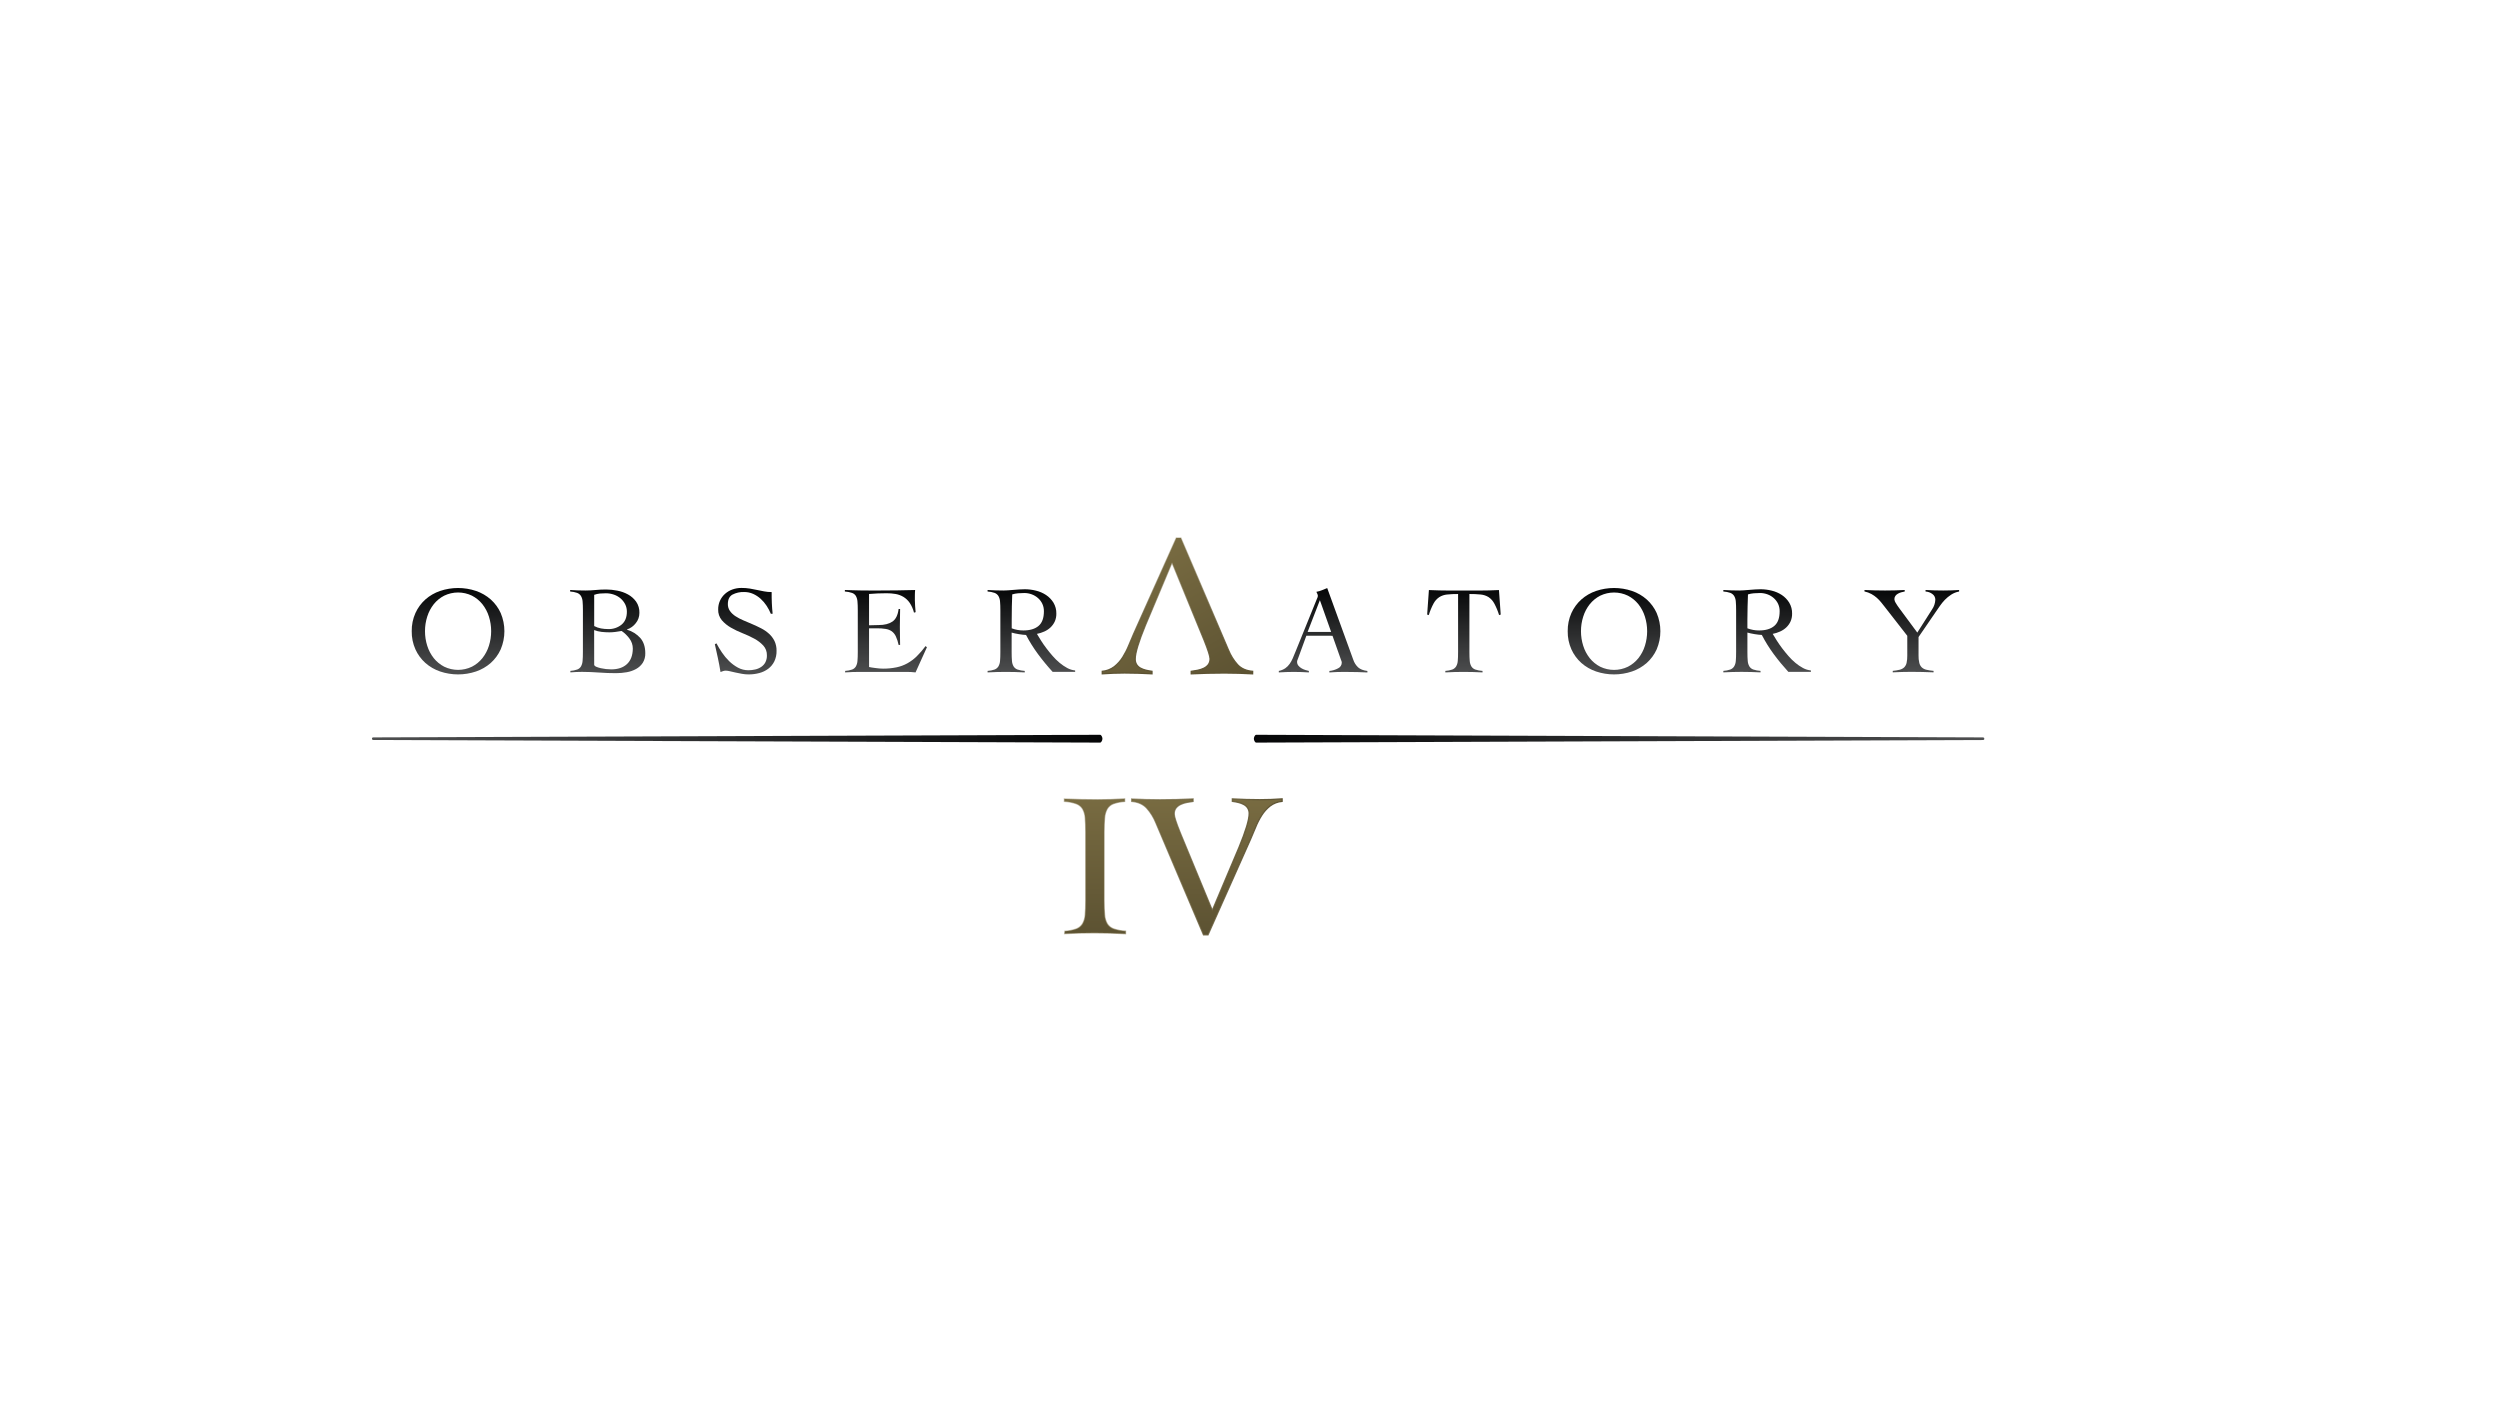
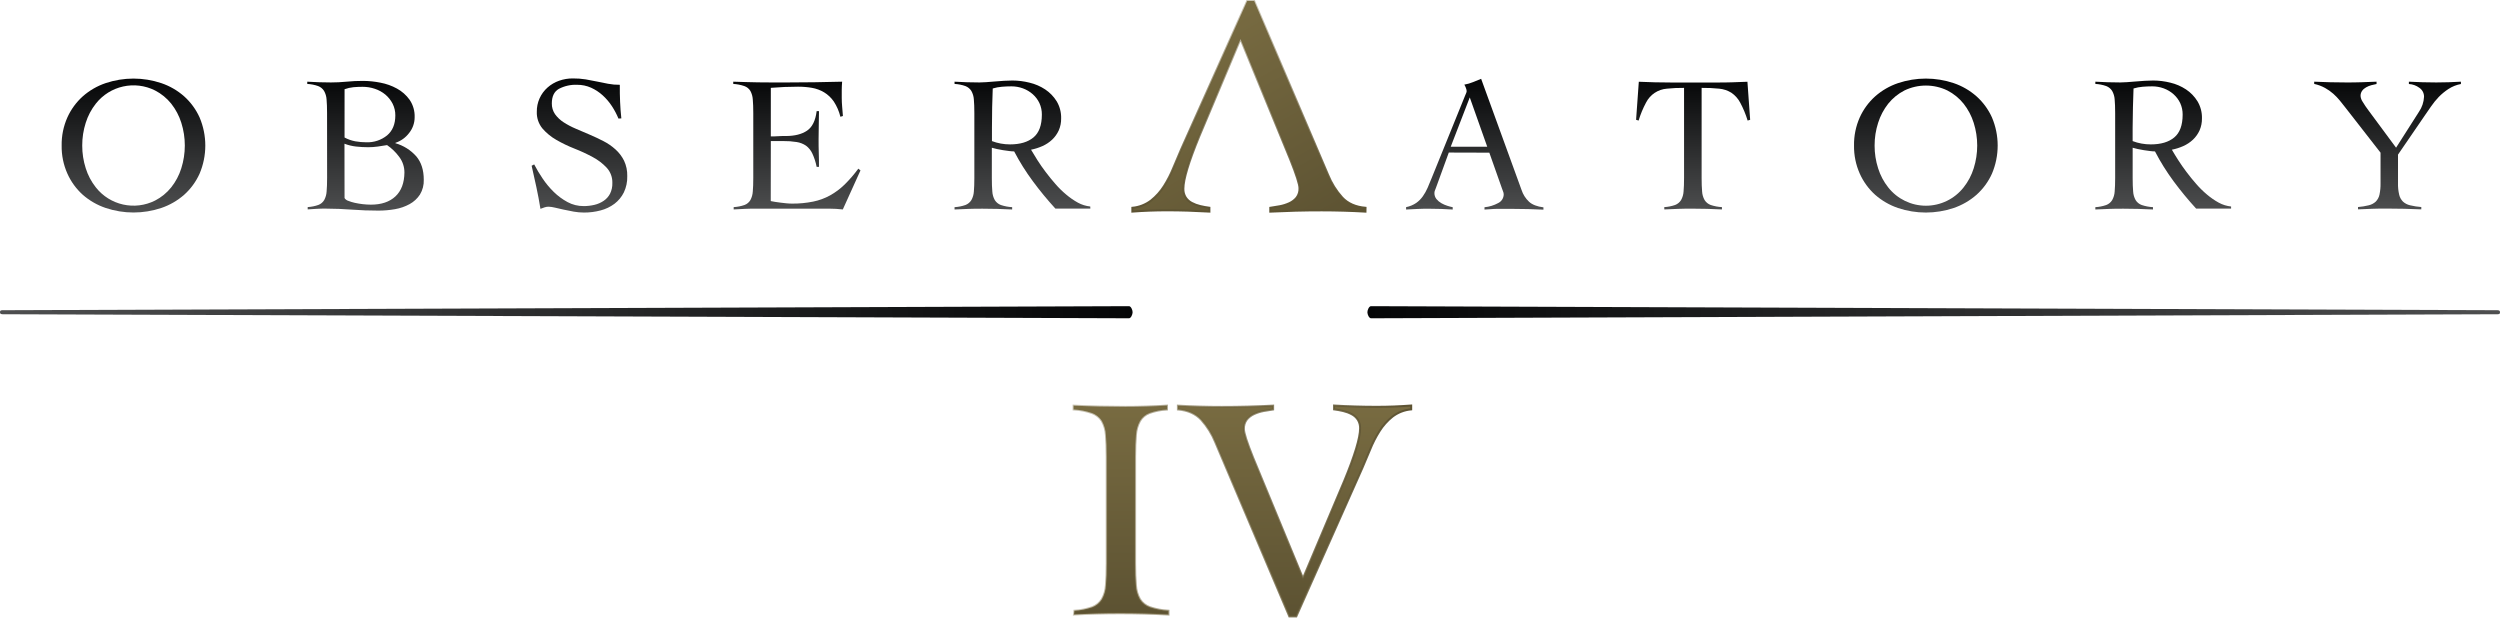
- <svg xmlns="http://www.w3.org/2000/svg" xmlns:xlink="http://www.w3.org/1999/xlink" viewBox="0 0 1920 1080">
+ <svg xmlns="http://www.w3.org/2000/svg" xmlns:xlink="http://www.w3.org/1999/xlink" viewBox="0 0 1238.29 305.83">
  <defs>
-     <style>.cls-1{fill:url(#linear-gradient);}.cls-2{fill:url(#New_Gradient_Swatch_3);}.cls-3{fill:url(#linear-gradient-2);}.cls-4{fill:url(#linear-gradient-3);}.cls-5,.cls-7{fill:none;stroke-miterlimit:10;}.cls-5{stroke:url(#linear-gradient-4);}.cls-6{fill:url(#linear-gradient-5);}.cls-7{stroke-width:1px;stroke:url(#linear-gradient-7);}</style>
-     <linearGradient id="linear-gradient" x1="962.96" y1="567.32" x2="1523.96" y2="567.32" gradientUnits="userSpaceOnUse">
+     <style>.cls-1{fill:url(#linear-gradient);}.cls-2{fill:url(#linear-gradient-2);}.cls-3{fill:url(#linear-gradient-3);}.cls-4{fill:url(#linear-gradient-4);}.cls-5{fill:url(#linear-gradient-5);}.cls-6{fill:url(#linear-gradient-6);}.cls-7{fill:url(#linear-gradient-7);}.cls-8{fill:url(#linear-gradient-8);}.cls-9{fill:url(#linear-gradient-9);}.cls-10{fill:url(#linear-gradient-10);}.cls-11{fill:url(#linear-gradient-11);}.cls-12{fill:url(#linear-gradient-12);}.cls-13{fill:url(#linear-gradient-13);}.cls-14,.cls-17,.cls-18{fill:none;stroke-miterlimit:10;}.cls-14{stroke:url(#linear-gradient-14);}.cls-15{fill:url(#linear-gradient-15);}.cls-16{fill:url(#linear-gradient-16);}.cls-17{stroke:url(#linear-gradient-17);}.cls-18{stroke:url(#linear-gradient-18);}</style>
+     <linearGradient id="linear-gradient" x1="677.29" y1="100.01" x2="1238.29" y2="100.01" gradientTransform="matrix(1, 0, 0, -1, 0, 254.66)" gradientUnits="userSpaceOnUse">
      <stop offset="0" stop-color="#050607" />
      <stop offset="1" stop-color="#4e4f50" />
    </linearGradient>
-     <linearGradient id="New_Gradient_Swatch_3" x1="910.43" y1="451.59" x2="910.43" y2="517.95" xlink:href="#linear-gradient" />
-     <linearGradient id="linear-gradient-2" x1="285.67" y1="567.32" x2="846.67" y2="567.32" gradientUnits="userSpaceOnUse">
+     <linearGradient id="linear-gradient-2" x1="66.12" y1="215.74" x2="66.12" y2="149.38" xlink:href="#linear-gradient" />
+     <linearGradient id="linear-gradient-3" x1="181.06" y1="215.74" x2="181.06" y2="149.38" xlink:href="#linear-gradient" />
+     <linearGradient id="linear-gradient-4" x1="287.03" y1="215.79" x2="287.03" y2="149.38" xlink:href="#linear-gradient" />
+     <linearGradient id="linear-gradient-5" x1="394.7" y1="215.74" x2="394.7" y2="149.38" xlink:href="#linear-gradient" />
+     <linearGradient id="linear-gradient-6" x1="506.43" y1="215.74" x2="506.43" y2="149.38" xlink:href="#linear-gradient" />
+     <linearGradient id="linear-gradient-7" x1="730.48" y1="215.69" x2="730.48" y2="149.33" xlink:href="#linear-gradient" />
+     <linearGradient id="linear-gradient-8" x1="838.63" y1="215.74" x2="838.63" y2="149.38" xlink:href="#linear-gradient" />
+     <linearGradient id="linear-gradient-9" x1="953.91" y1="215.74" x2="953.91" y2="149.38" xlink:href="#linear-gradient" />
+     <linearGradient id="linear-gradient-10" x1="1071.48" y1="215.74" x2="1071.48" y2="149.38" xlink:href="#linear-gradient" />
+     <linearGradient id="linear-gradient-11" x1="1182.6" y1="215.74" x2="1182.6" y2="149.38" xlink:href="#linear-gradient" />
+     <linearGradient id="linear-gradient-12" y1="100.01" x2="561" y2="100.01" gradientTransform="matrix(1, 0, 0, -1, 0, 254.66)" gradientUnits="userSpaceOnUse">
      <stop offset="0" stop-color="#4e4f50" />
      <stop offset="1" stop-color="#050607" />
    </linearGradient>
-     <linearGradient id="linear-gradient-3" x1="860.79" y1="437.77" x2="920.62" y2="541.39" gradientUnits="userSpaceOnUse">
+     <linearGradient id="linear-gradient-13" x1="575.14" y1="229.56" x2="634.96" y2="125.95" gradientTransform="matrix(1, 0, 0, -1, 0, 254.66)" gradientUnits="userSpaceOnUse">
      <stop offset="0" stop-color="#786b41" />
      <stop offset="1" stop-color="#5c5232" />
    </linearGradient>
-     <linearGradient id="linear-gradient-4" x1="904.27" y1="413.17" x2="904.27" y2="517.49" gradientUnits="userSpaceOnUse">
+     <linearGradient id="linear-gradient-14" x1="618.62" y1="254.16" x2="618.62" y2="149.84" gradientTransform="matrix(1, 0, 0, -1, 0, 254.66)" gradientUnits="userSpaceOnUse">
      <stop offset="0" stop-color="#786b41" stop-opacity="0.4" />
      <stop offset="1" stop-color="#5c5232" />
    </linearGradient>
-     <linearGradient id="linear-gradient-5" x1="901.1" y1="613.59" x2="901.1" y2="718" xlink:href="#linear-gradient-3" />
-     <linearGradient id="linear-gradient-7" x1="817.53" y1="665.79" x2="984.67" y2="665.79" xlink:href="#linear-gradient-4" />
+     <linearGradient id="linear-gradient-15" x1="555.25" y1="53.74" x2="555.25" y2="-50.67" xlink:href="#linear-gradient-13" />
+     <linearGradient id="linear-gradient-16" x1="641.21" y1="53.79" x2="641.21" y2="-50.67" xlink:href="#linear-gradient-13" />
+     <linearGradient id="linear-gradient-17" x1="531.86" y1="2.01" x2="699" y2="2.01" xlink:href="#linear-gradient-14" />
+     <linearGradient id="linear-gradient-18" x1="531.86" y1="1.58" x2="699" y2="1.58" xlink:href="#linear-gradient-14" />
  </defs>
  <g id="Layer_2" data-name="Layer 2">
-     <path class="cls-1" d="M1522.16,568.32l-557.39,2c-1,0-1.81-1.89-1.81-3h0c0-1.1.81-3,1.81-3l557.19,2c1,0,2-.1,2,1h0C1524,568.43,1523.15,568.32,1522.16,568.32Z" />
-     <path class="cls-2" d="M316.21,484.77a32.84,32.84,0,0,1,2.84-13.95,31.36,31.36,0,0,1,7.64-10.43,33.26,33.26,0,0,1,11.3-6.54,43.29,43.29,0,0,1,27.61,0,33.26,33.26,0,0,1,11.3,6.54,31.36,31.36,0,0,1,7.64,10.43,35.66,35.66,0,0,1,0,27.89,31.3,31.3,0,0,1-7.64,10.44,33.43,33.43,0,0,1-11.3,6.54,43.29,43.29,0,0,1-27.61,0,33.43,33.43,0,0,1-11.3-6.54,31.3,31.3,0,0,1-7.64-10.44A32.79,32.79,0,0,1,316.21,484.77Zm10.19,0A36.65,36.65,0,0,0,328.13,496a29.47,29.47,0,0,0,5,9.47,24.49,24.49,0,0,0,8,6.54,24.39,24.39,0,0,0,21.35,0,24.59,24.59,0,0,0,8-6.54,29.26,29.26,0,0,0,5-9.47,37.44,37.44,0,0,0,0-22.5,29.41,29.41,0,0,0-5-9.48,24.85,24.85,0,0,0-8-6.54,24.48,24.48,0,0,0-21.35,0,24.74,24.74,0,0,0-8,6.54,29.63,29.63,0,0,0-5,9.48A36.65,36.65,0,0,0,326.4,484.77Z" />
-     <path class="cls-2" d="M447.68,468.71c0-2.7-.08-4.92-.24-6.69a9.84,9.84,0,0,0-1.25-4.28,5.88,5.88,0,0,0-2.93-2.4,19.47,19.47,0,0,0-5.39-1.06v-1.15c2,.13,3.94.22,5.87.28s3.88.1,5.86.1c2.57,0,5.13-.13,7.7-.38a82.12,82.12,0,0,1,8.27-.39,44.61,44.61,0,0,1,8.51.87,27.63,27.63,0,0,1,8.22,2.93,18.76,18.76,0,0,1,6.25,5.53,14.39,14.39,0,0,1,2.51,8.66,12.4,12.4,0,0,1-2.75,7.83,14,14,0,0,1-6.78,4.86v.19a21.8,21.8,0,0,1,10.34,6.5c2.47,2.91,3.71,6.78,3.71,11.58a13.17,13.17,0,0,1-1.93,7.36,14.27,14.27,0,0,1-5.1,4.71,22.86,22.86,0,0,1-7.21,2.51,47,47,0,0,1-8.27.72q-6.63,0-13-.48T447,516c-1.48,0-3,0-4.47.1s-3,.16-4.48.29v-1.15a19.41,19.41,0,0,0,5.29-1.06,5.68,5.68,0,0,0,2.89-2.41,10.24,10.24,0,0,0,1.2-4.28q.24-2.64.24-6.68Zm8.66,12.11a18.39,18.39,0,0,0,5.29,1.83,31.11,31.11,0,0,0,5.48.48,15.42,15.42,0,0,0,10.24-3.41q4.08-3.42,4.09-9.86a12.57,12.57,0,0,0-1.35-5.87,14.6,14.6,0,0,0-3.56-4.47,15.76,15.76,0,0,0-5.14-2.88,18.47,18.47,0,0,0-6.11-1c-1.54,0-3,.06-4.52.19a18.43,18.43,0,0,0-4.42,1Zm0,30a3.26,3.26,0,0,0,1.78,1.35,21.09,21.09,0,0,0,3.26,1,38,38,0,0,0,8,.91q7.79,0,12.16-4.09T486,498.14a12.78,12.78,0,0,0-2.6-7.75,24.84,24.84,0,0,0-6-5.81l-4.62.72a33.27,33.27,0,0,1-4.71.33,54,54,0,0,1-6-.33,23.73,23.73,0,0,1-5.77-1.4Z" />
-     <path class="cls-2" d="M592,471.4a36.32,36.32,0,0,0-3.22-6.11,27.62,27.62,0,0,0-4.57-5.38,22.28,22.28,0,0,0-5.77-3.8,16.6,16.6,0,0,0-6.93-1.44,17.94,17.94,0,0,0-9,2q-3.51,2-3.51,7.22a9.06,9.06,0,0,0,1.59,5.34,15.61,15.61,0,0,0,4.23,4,38.82,38.82,0,0,0,6,3.17l6.88,2.93c2.34,1,4.63,2.07,6.87,3.23a27.45,27.45,0,0,1,6,4.13,18.77,18.77,0,0,1,4.24,5.58,17,17,0,0,1,1.58,7.6,17.66,17.66,0,0,1-1.73,8.12,15.93,15.93,0,0,1-4.66,5.63,19.86,19.86,0,0,1-6.83,3.27,31.45,31.45,0,0,1-8.32,1.06,29.29,29.29,0,0,1-5-.45c-1.73-.3-3.4-.63-5-1l-4.38-1a14.83,14.83,0,0,0-3.12-.45,6.16,6.16,0,0,0-2,.34c-.65.22-1.32.47-2,.72q-.87-5.46-2-10.68T549,494.77l1.25-.67a71.63,71.63,0,0,0,4.19,7,42.18,42.18,0,0,0,5.53,6.65,30.24,30.24,0,0,0,6.78,5,16.53,16.53,0,0,0,8,2,22.7,22.7,0,0,0,5.38-.62,13.7,13.7,0,0,0,4.57-2,9.61,9.61,0,0,0,3.13-3.5,11.2,11.2,0,0,0,1.15-5.33,10.7,10.7,0,0,0-2.79-7.54,26.64,26.64,0,0,0-6.92-5.28,80.58,80.58,0,0,0-9-4.18,67,67,0,0,1-9-4.32,26.51,26.51,0,0,1-6.92-5.67,12.26,12.26,0,0,1-2.79-8.26,15.76,15.76,0,0,1,5.34-12.05,17.24,17.24,0,0,1,5.67-3.31,20.24,20.24,0,0,1,6.88-1.15,38.51,38.51,0,0,1,6.39.48c1.89.32,3.74.67,5.53,1.06s3.69.75,5.49,1.1a29.25,29.25,0,0,0,5.77.53c0,2.89,0,5.69.14,8.42s.3,5.46.62,8.22Z" />
-     <path class="cls-2" d="M667.44,512.27c.58.13,1.28.26,2.11.39s1.74.26,2.7.38,2,.24,3,.34,2,.14,2.89.14a50.43,50.43,0,0,0,10.33-1,29.25,29.25,0,0,0,8.37-3.08A34,34,0,0,0,704,504.1a66.67,66.67,0,0,0,6.82-7.89l1.06.87-8.75,19.33c-1.09-.13-2.21-.23-3.37-.29s-2.27-.1-3.36-.1H660.23c-1.86,0-3.72,0-5.58.1s-3.72.16-5.58.29v-1.15a19.84,19.84,0,0,0,5.39-1.06,5.65,5.65,0,0,0,2.88-2.41,10.24,10.24,0,0,0,1.2-4.28q.24-2.64.24-6.68V468.71c0-2.7-.08-4.92-.24-6.69a10.29,10.29,0,0,0-1.2-4.28,5.6,5.6,0,0,0-3-2.4,20.72,20.72,0,0,0-5.48-1.06v-1.15l6.2.19c2,.06,4,.11,6.06.14s4.29.05,6.64.05h7.93q6.74,0,13.46-.1t13.66-.28c-.06.7-.11,1.41-.14,2.11s-.05,1.38-.05,2v3.85c0,1.41.06,2.84.19,4.28s.26,3,.39,4.76l-1.25.38a24.14,24.14,0,0,0-3.32-7.55,15.84,15.84,0,0,0-4.81-4.56,17.73,17.73,0,0,0-6-2.22,40.34,40.34,0,0,0-6.93-.57q-6.72,0-13.46.57v24.05c1.28,0,2.52,0,3.7-.1s2.42-.09,3.7-.09q6.64,0,10.54-2.65t4.76-9.66h1.15q0,3.45-.1,6.92c-.06,2.31-.09,4.58-.09,6.83s0,4.61.09,6.92.1,4.62.1,6.93h-1.15a29.19,29.19,0,0,0-2.12-6.59,10.1,10.1,0,0,0-3.13-3.9,11.19,11.19,0,0,0-4.66-1.82,39.72,39.72,0,0,0-6.64-.48h-6.15Z" />
-     <path class="cls-2" d="M825.74,516H808.43a167.77,167.77,0,0,1-11.2-13.6A111,111,0,0,1,788,487.65a19.41,19.41,0,0,1-2.45-.19c-1-.13-2-.27-3.08-.43s-2.08-.35-3.07-.58-1.82-.43-2.46-.62v15q0,4,.24,6.68a9.8,9.8,0,0,0,1.25,4.28,5.93,5.93,0,0,0,3,2.41,21.49,21.49,0,0,0,5.58,1.06v1.15c-2.44-.13-4.87-.23-7.31-.29s-4.87-.1-7.31-.1-4.71,0-7,.1-4.61.16-6.92.29v-1.15a19.68,19.68,0,0,0,5.38-1.06,6,6,0,0,0,2.94-2.41,9.8,9.8,0,0,0,1.25-4.28q.24-2.64.24-6.68V468.71c0-2.7-.08-4.92-.24-6.69a9.84,9.84,0,0,0-1.25-4.28,6,6,0,0,0-2.94-2.4,19.31,19.31,0,0,0-5.38-1.06v-1.15q3.08.19,6.15.28t6.16.1c.89,0,2-.05,3.36-.14s2.78-.21,4.28-.34,3-.24,4.57-.34,2.92-.14,4.14-.14a35.32,35.32,0,0,1,8.46,1.06,24.15,24.15,0,0,1,7.79,3.36,19.17,19.17,0,0,1,5.68,5.87,15.73,15.73,0,0,1,2.21,8.46,14.08,14.08,0,0,1-1.2,6,14.93,14.93,0,0,1-3.23,4.52,17,17,0,0,1-4.76,3.17,25.79,25.79,0,0,1-5.72,1.83q1.35,2.31,3.17,5.19t4.09,5.87q2.26,3,4.81,5.91a45.51,45.51,0,0,0,5.39,5.29,34.9,34.9,0,0,0,5.81,3.95,16.12,16.12,0,0,0,6.06,1.87ZM777,482.56a25.14,25.14,0,0,0,8.95,1.63q7.5,0,11.63-3.46t4.14-11.25a13.3,13.3,0,0,0-1.2-5.73,13.69,13.69,0,0,0-3.32-4.42,15.26,15.26,0,0,0-4.86-2.89,16.44,16.44,0,0,0-5.72-1c-1.6,0-3.17.07-4.71.2a21.61,21.61,0,0,0-4.52.86q-.2,4.62-.29,9.33T777,476Z" />
-     <path class="cls-2" d="M1003.28,488.23l-6.35,17.41c-.19.51-.37,1-.52,1.34a3.1,3.1,0,0,0-.25,1.25,4.64,4.64,0,0,0,1,3,8.61,8.61,0,0,0,2.46,2.06,14.8,14.8,0,0,0,3,1.3,22.65,22.65,0,0,0,2.6.68v1.15c-1.93-.13-3.85-.23-5.78-.29s-3.88-.1-5.86-.1-3.8,0-5.63.1-3.77.16-5.82.29v-1.15a13.82,13.82,0,0,0,5-2.07,13.56,13.56,0,0,0,3.31-3.32,23.93,23.93,0,0,0,2.36-4.23q1-2.31,2-4.81L1011.36,460c.19-.44.37-.86.53-1.25a2.73,2.73,0,0,0,.24-1.05,4.83,4.83,0,0,0-.34-1.45,8.62,8.62,0,0,0-.81-1.73,21.42,21.42,0,0,0,4.32-1.25c1.22-.51,2.57-1.06,4-1.63l20,55a14.07,14.07,0,0,0,3.75,5.91c1.6,1.45,4,2.36,7.11,2.75v1.15c-2.56-.13-5.08-.23-7.54-.29s-5.05-.1-7.75-.1h-4.52c-1.28,0-2.43,0-3.46.05s-2,.08-2.93.15l-3,.19v-1.15a17.58,17.58,0,0,0,6.78-2.07,4.8,4.8,0,0,0,2.74-4.28,3.73,3.73,0,0,0-.34-1.54,12.3,12.3,0,0,1-.53-1.44l-6.25-17.7Zm10.39-27.31-9.43,24.43h18.08Z" />
-     <path class="cls-2" d="M1110,515.26a19.68,19.68,0,0,0,5.38-1.06,5.92,5.92,0,0,0,2.94-2.41,9.8,9.8,0,0,0,1.25-4.28q.24-2.64.24-6.68V456.2a77,77,0,0,0-8.51.39,13.79,13.79,0,0,0-5.92,2,13.58,13.58,0,0,0-4.38,4.86,48.28,48.28,0,0,0-3.7,8.94l-1.25-.38,1.35-18.85q4,.19,8,.28t8,.1H1136q3.86,0,7.6-.1t7.6-.28l1.35,18.85-1.25.38a48.22,48.22,0,0,0-3.71-8.94,13.66,13.66,0,0,0-4.37-4.86,13.92,13.92,0,0,0-6-2,81.1,81.1,0,0,0-8.71-.39v44.63q0,4,.24,6.68a9.8,9.8,0,0,0,1.25,4.28,5.93,5.93,0,0,0,3,2.41,21.49,21.49,0,0,0,5.58,1.06v1.15c-2.44-.13-4.87-.23-7.31-.29s-4.87-.1-7.31-.1-4.71,0-7,.1-4.61.16-6.92.29Z" />
-     <path class="cls-2" d="M1204,484.77a33,33,0,0,1,2.84-13.95,31.36,31.36,0,0,1,7.64-10.43,33.26,33.26,0,0,1,11.3-6.54,43.29,43.29,0,0,1,27.61,0,33.26,33.26,0,0,1,11.3,6.54,31.36,31.36,0,0,1,7.64,10.43,35.66,35.66,0,0,1,0,27.89,31.3,31.3,0,0,1-7.64,10.44,33.43,33.43,0,0,1-11.3,6.54,43.29,43.29,0,0,1-27.61,0,33.43,33.43,0,0,1-11.3-6.54,31.3,31.3,0,0,1-7.64-10.44A32.94,32.94,0,0,1,1204,484.77Zm10.19,0a36.36,36.36,0,0,0,1.74,11.25,29.26,29.26,0,0,0,5,9.47,24.59,24.59,0,0,0,8,6.54,24.39,24.39,0,0,0,21.35,0,24.59,24.59,0,0,0,8-6.54,29.26,29.26,0,0,0,5-9.47,37.44,37.44,0,0,0,0-22.5,29.41,29.41,0,0,0-5-9.48,24.85,24.85,0,0,0-8-6.54,24.48,24.48,0,0,0-21.35,0,24.85,24.85,0,0,0-8,6.54,29.41,29.41,0,0,0-5,9.48A36.36,36.36,0,0,0,1214.19,484.77Z" />
-     <path class="cls-2" d="M1390.77,516h-17.31a167.92,167.92,0,0,1-11.21-13.6,109.89,109.89,0,0,1-9.18-14.77,19.41,19.41,0,0,1-2.45-.19c-1-.13-2-.27-3.08-.43s-2.08-.35-3.08-.58-1.81-.43-2.45-.62v15q0,4,.24,6.68a9.8,9.8,0,0,0,1.25,4.28,5.85,5.85,0,0,0,3,2.41,21.49,21.49,0,0,0,5.58,1.06v1.15c-2.44-.13-4.87-.23-7.31-.29s-4.87-.1-7.31-.1-4.71,0-7,.1-4.62.16-6.93.29v-1.15a19.76,19.76,0,0,0,5.39-1.06,5.9,5.9,0,0,0,2.93-2.41,9.67,9.67,0,0,0,1.25-4.28q.24-2.64.24-6.68V468.71c0-2.7-.08-4.92-.24-6.69a9.71,9.71,0,0,0-1.25-4.28,5.88,5.88,0,0,0-2.93-2.4,19.39,19.39,0,0,0-5.39-1.06v-1.15q3.09.19,6.16.28t6.16.1c.89,0,2-.05,3.36-.14s2.77-.21,4.28-.34,3-.24,4.57-.34,2.92-.14,4.14-.14a35.38,35.38,0,0,1,8.46,1.06,24.24,24.24,0,0,1,7.79,3.36,19,19,0,0,1,5.67,5.87,15.64,15.64,0,0,1,2.21,8.46,14.08,14.08,0,0,1-1.2,6,14.73,14.73,0,0,1-3.22,4.52,17.13,17.13,0,0,1-4.76,3.17,26,26,0,0,1-5.72,1.83q1.33,2.31,3.17,5.19t4.09,5.87q2.27,3,4.81,5.91a46.21,46.21,0,0,0,5.38,5.29,34.56,34.56,0,0,0,5.82,3.95,16.12,16.12,0,0,0,6.06,1.87ZM1342,482.56a25.14,25.14,0,0,0,9,1.63q7.5,0,11.63-3.46t4.14-11.25a13.3,13.3,0,0,0-1.2-5.73,13.83,13.83,0,0,0-3.32-4.42,15.26,15.26,0,0,0-4.86-2.89,16.53,16.53,0,0,0-5.72-1c-1.61,0-3.18.07-4.71.2a21.61,21.61,0,0,0-4.52.86q-.2,4.62-.29,9.33T1342,476Z" />
-     <path class="cls-2" d="M1431.93,453.13c2.7.13,5.32.22,7.89.28s5.19.1,7.89.1c2.5,0,5,0,7.55-.1s5-.15,7.55-.28v1.15a24.92,24.92,0,0,0-2.55.58,11.26,11.26,0,0,0-2.6,1.06,5.89,5.89,0,0,0-2,1.73,4.23,4.23,0,0,0-.77,2.59,6,6,0,0,0,1,2.79,48.41,48.41,0,0,0,2.93,4.33l13.66,18.47,11.35-17.8a14.29,14.29,0,0,0,2.5-7.4,5.26,5.26,0,0,0-2.31-4.47,9.7,9.7,0,0,0-5.19-1.88v-1.15q3.36.19,6.78.28t6.78.1q3.08,0,6.11-.1c2-.06,4-.15,6.1-.28v1.15a16.93,16.93,0,0,0-6.15,2.45,28.5,28.5,0,0,0-4.86,4,36.47,36.47,0,0,0-3.85,4.76q-1.68,2.5-3.12,4.52l-13.18,19.24v14.14a22.65,22.65,0,0,0,.58,5.72,7.17,7.17,0,0,0,1.87,3.41,7.72,7.72,0,0,0,3.51,1.83,35.77,35.77,0,0,0,5.58.87v1.15c-2.88-.13-5.74-.23-8.56-.29s-5.67-.1-8.56-.1c-2.37,0-4.74,0-7.11.1s-4.75.16-7.12.29v-1.15a34,34,0,0,0,5.34-.87,7.69,7.69,0,0,0,3.46-1.83,7,7,0,0,0,1.83-3.41,25.07,25.07,0,0,0,.53-5.72v-15.1L1447.42,466q-1.35-1.72-2.79-3.51a29.89,29.89,0,0,0-3.22-3.36,23.46,23.46,0,0,0-4.09-2.89,19.54,19.54,0,0,0-5.39-2Z" />
-     <path class="cls-3" d="M287.47,566.32l557.4-2c1,0,1.8,1.9,1.8,3h0c0,1.11-.81,3-1.8,3l-557.2-2c-1,0-2,.11-2-1h0C285.67,566.22,286.48,566.32,287.47,566.32Z" />
-     <path class="cls-4" d="M962,517.49c-3.66-.21-7.28-.37-10.84-.47s-7.17-.16-10.84-.16q-6.6,0-12.88.16t-12.57.47V515.6q2.21-.32,4.71-.78a20.18,20.18,0,0,0,4.72-1.5,10,10,0,0,0,3.61-2.75,7.23,7.23,0,0,0,1.41-4.71q0-2.82-4.55-14.14L900.11,432l-20.42,48.23q-7.86,19-7.86,25.93a7.8,7.8,0,0,0,1.1,4.24,8,8,0,0,0,3,2.75,17.16,17.16,0,0,0,4.16,1.57c1.52.36,3.06.65,4.63.86v1.89q-5.34-.32-10.6-.47t-10.45-.16q-4.39,0-8.64.16t-8.48.47V515.6a17.91,17.91,0,0,0,9.27-3.61,28.51,28.51,0,0,0,6.44-7.23,57.67,57.67,0,0,0,4.63-9.11q2-4.87,3.85-9.11l32.68-73.37h3.46l36.6,86.09a38,38,0,0,0,7,11.24q4.17,4.47,11.55,5.1Z" />
-     <path class="cls-5" d="M962,517.49c-3.66-.21-7.28-.37-10.84-.47s-7.17-.16-10.84-.16q-6.6,0-12.88.16t-12.57.47V515.6q2.21-.32,4.71-.78a20.18,20.18,0,0,0,4.72-1.5,10,10,0,0,0,3.61-2.75,7.23,7.23,0,0,0,1.41-4.71q0-2.82-4.55-14.14L900.11,432l-20.42,48.23q-7.86,19-7.86,25.93a7.8,7.8,0,0,0,1.1,4.24,8,8,0,0,0,3,2.75,17.16,17.16,0,0,0,4.16,1.57c1.52.36,3.06.65,4.63.86v1.89q-5.34-.32-10.6-.47t-10.45-.16q-4.39,0-8.64.16t-8.48.47V515.6a17.91,17.91,0,0,0,9.27-3.61,28.51,28.51,0,0,0,6.44-7.23,57.67,57.67,0,0,0,4.63-9.11q2-4.87,3.85-9.11l32.68-73.37h3.46l36.6,86.09a38,38,0,0,0,7,11.24q4.17,4.47,11.55,5.1Z" />
-     <path class="cls-6" d="M817.84,715.17a31.84,31.84,0,0,0,8.81-1.73,9.69,9.69,0,0,0,4.8-3.94,16,16,0,0,0,2-7c.26-2.88.39-6.53.39-10.93V639.06q0-6.6-.39-10.92a16,16,0,0,0-2-7,9.7,9.7,0,0,0-5-3.93,33.61,33.61,0,0,0-9-1.73v-1.89q6.6.31,12.81.47t12.82.16q5.19,0,10.38-.16c3.46-.1,6.86-.26,10.22-.47v1.89a31,31,0,0,0-8.65,1.73,9.27,9.27,0,0,0-4.72,3.93,16.69,16.69,0,0,0-2,7q-.4,4.32-.4,10.92v52.52c0,4.4.13,8,.4,10.93a16,16,0,0,0,2,7,9.6,9.6,0,0,0,4.95,3.94,34.47,34.47,0,0,0,9.12,1.73v1.88q-6-.31-11.95-.47t-12-.16q-5.82,0-11.47.16c-3.78.1-7.55.26-11.33.47Z" />
-     <path class="cls-6" d="M869.1,613.59q5.5.31,10.85.47t10.85.16q6.6,0,12.89-.16t12.58-.47v1.89c-1.47.21-3,.47-4.72.78a20.1,20.1,0,0,0-4.71,1.5,10.13,10.13,0,0,0-3.62,2.75,7.26,7.26,0,0,0-1.41,4.72q0,2.82,4.56,14.15l24.68,59.75,20.44-48.27q7.86-19,7.86-26a7.69,7.69,0,0,0-1.1-4.24,7.9,7.9,0,0,0-3-2.75,17,17,0,0,0-4.17-1.58c-1.52-.36-3.07-.65-4.64-.86v-1.89q5.34.31,10.61.47t10.46.16c2.93,0,5.82-.05,8.65-.16s5.66-.26,8.49-.47v1.89a17.91,17.91,0,0,0-9.28,3.61,28.73,28.73,0,0,0-6.44,7.24,56.56,56.56,0,0,0-4.64,9.12q-2,4.88-3.85,9.12L927.75,718h-3.46l-36.63-86.17a37.9,37.9,0,0,0-7-11.24q-4.17-4.49-11.56-5.11Z" />
-     <path class="cls-7" d="M817.84,715.17a31.84,31.84,0,0,0,8.81-1.73,9.69,9.69,0,0,0,4.8-3.94,16,16,0,0,0,2-7c.26-2.88.39-6.53.39-10.93V639.06q0-6.6-.39-10.92a16,16,0,0,0-2-7,9.7,9.7,0,0,0-5-3.93,33.61,33.61,0,0,0-9-1.73v-1.89q6.6.31,12.81.47t12.82.16q5.19,0,10.38-.16c3.46-.1,6.86-.26,10.22-.47v1.89a31,31,0,0,0-8.65,1.73,9.27,9.27,0,0,0-4.72,3.93,16.69,16.69,0,0,0-2,7q-.4,4.32-.4,10.92v52.52c0,4.4.13,8,.4,10.93a16,16,0,0,0,2,7,9.6,9.6,0,0,0,4.95,3.94,34.47,34.47,0,0,0,9.12,1.73v1.88q-6-.31-11.95-.47t-12-.16q-5.82,0-11.47.16c-3.78.1-7.55.26-11.33.47Z" />
-     <path class="cls-7" d="M869.1,613.59q5.5.31,10.85.47t10.85.16q6.6,0,12.89-.16t12.58-.47v1.89c-1.47.21-3,.47-4.72.78a20.1,20.1,0,0,0-4.71,1.5,10.13,10.13,0,0,0-3.62,2.75,7.26,7.26,0,0,0-1.41,4.72q0,2.82,4.56,14.15l24.68,59.75,20.44-48.27q7.86-19,7.86-26a7.69,7.69,0,0,0-1.1-4.24,7.9,7.9,0,0,0-3-2.75,17,17,0,0,0-4.17-1.58c-1.52-.36-3.07-.65-4.64-.86v-1.89q5.34.31,10.61.47t10.46.16c2.93,0,5.82-.05,8.65-.16s5.66-.26,8.49-.47v1.89a17.91,17.91,0,0,0-9.28,3.61,28.73,28.73,0,0,0-6.44,7.24,56.56,56.56,0,0,0-4.64,9.12q-2,4.88-3.85,9.12L927.75,718h-3.46l-36.63-86.17a37.9,37.9,0,0,0-7-11.24q-4.17-4.49-11.56-5.11Z" />
+     <g id="Layer_1-2" data-name="Layer 1">
+       <g id="Layer_2-2" data-name="Layer 2">
+         <path class="cls-1" d="M1236.49,155.65l-557.39,2c-1,0-1.81-1.89-1.81-3h0c0-1.1.81-3,1.81-3l557.19,2c1,0,2-.1,2,1h0C1238.33,155.76,1237.48,155.65,1236.49,155.65Z" />
+         <path class="cls-2" d="M30.54,72.1a32.86,32.86,0,0,1,2.84-13.95A31.36,31.36,0,0,1,41,47.72a33.19,33.19,0,0,1,11.3-6.54,43.34,43.34,0,0,1,27.61,0,33.19,33.19,0,0,1,11.3,6.54,31.36,31.36,0,0,1,7.64,10.43,35.63,35.63,0,0,1,0,27.89,31.26,31.26,0,0,1-7.64,10.44A33.52,33.52,0,0,1,79.93,103a43.34,43.34,0,0,1-27.61,0A33.52,33.52,0,0,1,41,96.48,31.26,31.26,0,0,1,33.38,86,32.78,32.78,0,0,1,30.54,72.1Zm10.19,0a36.58,36.58,0,0,0,1.73,11.23,29.31,29.31,0,0,0,5,9.47,23.75,23.75,0,0,0,29.35,6.54,24.59,24.59,0,0,0,8-6.54,29.12,29.12,0,0,0,5-9.47,37.39,37.39,0,0,0,0-22.5,29.46,29.46,0,0,0-5-9.48,24.83,24.83,0,0,0-8-6.54,23.75,23.75,0,0,0-29.35,6.54,29.66,29.66,0,0,0-5,9.48A36.83,36.83,0,0,0,40.73,72.1Z" />
+         <path class="cls-3" d="M162,56c0-2.7-.08-4.92-.24-6.69a9.78,9.78,0,0,0-1.25-4.28,5.9,5.9,0,0,0-2.93-2.4,19.45,19.45,0,0,0-5.39-1.06V40.46c2,.13,3.94.22,5.87.28s3.88.1,5.86.1c2.57,0,5.13-.13,7.7-.38a81.61,81.61,0,0,1,8.27-.39,45,45,0,0,1,8.51.87,27.66,27.66,0,0,1,8.22,2.93,18.75,18.75,0,0,1,6.25,5.53,14.42,14.42,0,0,1,2.51,8.66,12.4,12.4,0,0,1-2.75,7.83,14,14,0,0,1-6.78,4.86v.19a21.8,21.8,0,0,1,10.34,6.5c2.47,2.91,3.71,6.78,3.71,11.58A13.24,13.24,0,0,1,208,96.38a14.31,14.31,0,0,1-5.1,4.71,23.08,23.08,0,0,1-7.21,2.51,47.78,47.78,0,0,1-8.27.72q-6.63,0-13-.48t-13.07-.51c-1.48,0-3,0-4.47.1s-3,.16-4.48.29v-1.15a19.57,19.57,0,0,0,5.29-1.06,5.66,5.66,0,0,0,2.89-2.41,10.17,10.17,0,0,0,1.2-4.28q.24-2.64.24-6.68Zm8.66,12.11A18.35,18.35,0,0,0,176,70a31.44,31.44,0,0,0,5.48.48,15.46,15.46,0,0,0,10.24-3.41q4.08-3.42,4.09-9.86a12.58,12.58,0,0,0-1.35-5.87,14.57,14.57,0,0,0-3.56-4.47A15.9,15.9,0,0,0,185.72,44a18.68,18.68,0,0,0-6.11-1c-1.54,0-3,.06-4.52.19a18.63,18.63,0,0,0-4.42,1Zm0,30a3.29,3.29,0,0,0,1.78,1.35,20.79,20.79,0,0,0,3.26,1,37.81,37.81,0,0,0,8,.91q7.78,0,12.16-4.09t4.46-11.85a12.76,12.76,0,0,0-2.6-7.75,24.89,24.89,0,0,0-6-5.81l-4.62.72a33.69,33.69,0,0,1-4.71.33,54.7,54.7,0,0,1-6-.33,23.5,23.5,0,0,1-5.77-1.4Z" />
+         <path class="cls-4" d="M306.33,58.73a36.36,36.36,0,0,0-3.22-6.11,27.65,27.65,0,0,0-4.57-5.38,22.2,22.2,0,0,0-5.77-3.8A16.69,16.69,0,0,0,285.84,42a17.92,17.92,0,0,0-9,2q-3.51,2-3.51,7.22a9.08,9.08,0,0,0,1.59,5.34,15.64,15.64,0,0,0,4.23,4,38.62,38.62,0,0,0,6,3.17L292,66.66c2.34,1,4.63,2.07,6.87,3.23a27.38,27.38,0,0,1,6,4.13,18.81,18.81,0,0,1,4.24,5.58,16.91,16.91,0,0,1,1.58,7.6A17.65,17.65,0,0,1,309,95.32a16,16,0,0,1-4.66,5.63,19.79,19.79,0,0,1-6.83,3.27,31.54,31.54,0,0,1-8.32,1.06,29.89,29.89,0,0,1-5-.45c-1.73-.3-3.4-.63-5-1l-4.38-1a15,15,0,0,0-3.12-.45,6.18,6.18,0,0,0-2,.34c-.65.22-1.32.47-2,.72q-.87-5.46-2-10.68T263.33,82.1l1.25-.67a70.75,70.75,0,0,0,4.19,7,41.9,41.9,0,0,0,5.53,6.65,30.47,30.47,0,0,0,6.78,5,16.54,16.54,0,0,0,8,2,22.66,22.66,0,0,0,5.38-.62,13.73,13.73,0,0,0,4.57-2,9.58,9.58,0,0,0,3.13-3.5,11.18,11.18,0,0,0,1.15-5.33,10.71,10.71,0,0,0-2.79-7.54,26.6,26.6,0,0,0-6.92-5.28,80.69,80.69,0,0,0-9-4.18,67,67,0,0,1-9-4.32,26.43,26.43,0,0,1-6.92-5.67,12.29,12.29,0,0,1-2.79-8.26,15.76,15.76,0,0,1,5.34-12.05A17.22,17.22,0,0,1,276.9,40a20.16,20.16,0,0,1,6.88-1.15,38,38,0,0,1,6.39.48c1.89.32,3.74.67,5.53,1.06s3.69.75,5.49,1.1A29.36,29.36,0,0,0,307,42c0,2.89,0,5.69.14,8.42s.3,5.46.62,8.22Z" />
+         <path class="cls-5" d="M381.77,99.6c.58.13,1.28.26,2.11.39s1.74.26,2.7.38,2,.24,3,.34,2,.14,2.89.14a50.46,50.46,0,0,0,10.33-1,29.18,29.18,0,0,0,8.37-3.08,34,34,0,0,0,7.16-5.34,66.43,66.43,0,0,0,6.82-7.89l1.06.87-8.75,19.33c-1.09-.13-2.21-.23-3.37-.29s-2.27-.1-3.36-.1H374.56c-1.86,0-3.72,0-5.58.1s-3.72.16-5.58.29v-1.15a19.82,19.82,0,0,0,5.39-1.06,5.63,5.63,0,0,0,2.88-2.41,10.17,10.17,0,0,0,1.2-4.28q.24-2.64.24-6.68V56c0-2.7-.08-4.92-.24-6.69a10.17,10.17,0,0,0-1.2-4.28,5.61,5.61,0,0,0-3-2.4,20.46,20.46,0,0,0-5.48-1.06V40.46l6.2.19c2,.06,4,.11,6.06.14s4.29.05,6.64.05H390q6.74,0,13.46-.1t13.66-.28c-.06.7-.11,1.41-.14,2.11s-.05,1.38-.05,2v3.85c0,1.41.06,2.84.19,4.28s.26,3,.39,4.76l-1.25.38A24.29,24.29,0,0,0,413,50.29a15.74,15.74,0,0,0-4.81-4.56,17.67,17.67,0,0,0-6-2.22,40.25,40.25,0,0,0-6.93-.57q-6.72,0-13.46.57V67.56c1.28,0,2.52,0,3.7-.1s2.42-.09,3.7-.09q6.64,0,10.54-2.65t4.76-9.66h1.15q0,3.45-.1,6.92c-.06,2.31-.09,4.58-.09,6.83s0,4.61.09,6.92.1,4.62.1,6.93h-1.15a28.8,28.8,0,0,0-2.12-6.59,10.17,10.17,0,0,0-3.13-3.9,11.26,11.26,0,0,0-4.66-1.82,38.9,38.9,0,0,0-6.64-.48h-6.15Z" />
+         <path class="cls-6" d="M540.07,103.33H522.76a165.71,165.71,0,0,1-11.2-13.6A111.39,111.39,0,0,1,502.33,75a20.05,20.05,0,0,1-2.45-.19l-3.08-.43c-1.08-.16-2.08-.35-3.07-.58s-1.82-.43-2.46-.62v15c0,2.67.08,4.89.24,6.68a9.78,9.78,0,0,0,1.25,4.28,6,6,0,0,0,3,2.41,21.19,21.19,0,0,0,5.58,1.06v1.15c-2.44-.13-4.87-.23-7.31-.29s-4.87-.1-7.31-.1-4.71,0-7,.1-4.61.16-6.92.29v-1.15a19.83,19.83,0,0,0,5.38-1.06,6,6,0,0,0,2.94-2.41,9.78,9.78,0,0,0,1.25-4.28q.24-2.64.24-6.68V56c0-2.7-.08-4.92-.24-6.69a9.78,9.78,0,0,0-1.25-4.28,6,6,0,0,0-2.94-2.4,19.38,19.38,0,0,0-5.38-1.06V40.46q3.07.2,6.15.28t6.16.1c.89,0,2-.05,3.36-.14s2.78-.21,4.28-.34,3-.24,4.57-.34,2.92-.14,4.14-.14a35.52,35.52,0,0,1,8.46,1.06,24.2,24.2,0,0,1,7.79,3.36,19.28,19.28,0,0,1,5.68,5.87,15.72,15.72,0,0,1,2.21,8.46,14.09,14.09,0,0,1-1.2,6,14.78,14.78,0,0,1-3.23,4.52,17.06,17.06,0,0,1-4.76,3.17,26.12,26.12,0,0,1-5.72,1.83q1.35,2.31,3.17,5.19c1.21,1.92,2.58,3.88,4.09,5.87s3.11,4,4.81,5.91a45.64,45.64,0,0,0,5.39,5.29,35.19,35.19,0,0,0,5.81,4,16.21,16.21,0,0,0,6.06,1.87ZM491.33,69.89a25.1,25.1,0,0,0,8.95,1.63q7.5,0,11.63-3.46t4.14-11.25a13.31,13.31,0,0,0-1.2-5.73,13.58,13.58,0,0,0-3.32-4.42,15.18,15.18,0,0,0-4.86-2.89,16.41,16.41,0,0,0-5.72-1c-1.6,0-3.17.07-4.71.2a21.1,21.1,0,0,0-4.52.86q-.2,4.62-.29,9.33t-.1,10.17Z" />
+         <path class="cls-7" d="M717.61,75.56,711.26,93c-.19.51-.37,1-.52,1.34a3.14,3.14,0,0,0-.25,1.25,4.64,4.64,0,0,0,1,3,8.72,8.72,0,0,0,2.46,2.06,15,15,0,0,0,3,1.3,21.14,21.14,0,0,0,2.6.68v1.15c-1.93-.13-3.85-.23-5.78-.29s-3.88-.1-5.86-.1-3.8,0-5.63.1-3.77.16-5.82.29V102.6a13.75,13.75,0,0,0,5-2.07,13.56,13.56,0,0,0,3.31-3.32A23.68,23.68,0,0,0,707.13,93c.67-1.54,1.33-3.14,2-4.81l16.56-40.84c.19-.44.37-.86.53-1.25a2.73,2.73,0,0,0,.24-1,4.79,4.79,0,0,0-.34-1.45,9.09,9.09,0,0,0-.81-1.73,21,21,0,0,0,4.32-1.25c1.22-.51,2.57-1.06,4-1.63l20,55a14,14,0,0,0,3.75,5.91c1.6,1.45,4,2.36,7.11,2.75v1.15c-2.56-.13-5.08-.23-7.54-.29s-5.05-.1-7.75-.1h-4.52c-1.28,0-2.43,0-3.46,0s-2,.08-2.93.15l-3,.19v-1.15a17.6,17.6,0,0,0,6.78-2.07,4.8,4.8,0,0,0,2.74-4.28,3.72,3.72,0,0,0-.34-1.54,12.43,12.43,0,0,1-.53-1.44l-6.25-17.7ZM728,48.25l-9.43,24.43h18.08Z" />
+         <path class="cls-8" d="M824.33,102.59a19.83,19.83,0,0,0,5.38-1.06,6,6,0,0,0,2.94-2.41,9.78,9.78,0,0,0,1.25-4.28q.24-2.64.24-6.68V43.53a75.63,75.63,0,0,0-8.51.39,12.64,12.64,0,0,0-10.3,6.86,48.13,48.13,0,0,0-3.7,8.94l-1.25-.38,1.35-18.85c2.67.13,5.33.22,8,.28s5.33.09,8,.1h22.6c2.57,0,5.11,0,7.6-.1s5-.16,7.6-.28l1.35,18.85-1.25.38a48.17,48.17,0,0,0-3.71-8.94,13.6,13.6,0,0,0-4.37-4.86,13.92,13.92,0,0,0-6-2,79.1,79.1,0,0,0-8.71-.39V88.16c0,2.67.08,4.89.24,6.68a9.78,9.78,0,0,0,1.25,4.28,6,6,0,0,0,3,2.41,21.19,21.19,0,0,0,5.58,1.06v1.15c-2.44-.13-4.87-.23-7.31-.29s-4.87-.1-7.31-.1-4.71,0-7,.1-4.61.16-6.92.29Z" />
+         <path class="cls-9" d="M918.33,72.1a33,33,0,0,1,2.84-13.95,31.36,31.36,0,0,1,7.64-10.43,33.19,33.19,0,0,1,11.3-6.54,43.34,43.34,0,0,1,27.61,0A33.19,33.19,0,0,1,979,47.72a31.36,31.36,0,0,1,7.64,10.43,35.63,35.63,0,0,1,0,27.89A31.26,31.26,0,0,1,979,96.48a33.52,33.52,0,0,1-11.3,6.54,43.34,43.34,0,0,1-27.61,0,33.52,33.52,0,0,1-11.3-6.54A31.26,31.26,0,0,1,921.17,86,32.93,32.93,0,0,1,918.33,72.1Zm10.19,0a36.41,36.41,0,0,0,1.74,11.25,29.12,29.12,0,0,0,5,9.47,23.75,23.75,0,0,0,37.35,0,29.12,29.12,0,0,0,5-9.47,37.39,37.39,0,0,0,0-22.5,29.46,29.46,0,0,0-5-9.48,24.83,24.83,0,0,0-8-6.54,24.46,24.46,0,0,0-21.35,0,24.83,24.83,0,0,0-8,6.54,29.46,29.46,0,0,0-5,9.48A36.41,36.41,0,0,0,928.52,72.1Z" />
+         <path class="cls-10" d="M1105.1,103.33h-17.31a167.9,167.9,0,0,1-11.21-13.6A109.61,109.61,0,0,1,1067.4,75a18.25,18.25,0,0,1-2.45-.19l-3.08-.43c-1.08-.16-2.08-.35-3.08-.58s-1.81-.43-2.45-.62v15c0,2.67.08,4.89.24,6.68a9.78,9.78,0,0,0,1.25,4.28,5.85,5.85,0,0,0,3,2.41,21.26,21.26,0,0,0,5.58,1.06v1.15c-2.44-.13-4.87-.23-7.31-.29s-4.87-.1-7.31-.1-4.71,0-7,.1-4.62.16-6.93.29v-1.15a19.82,19.82,0,0,0,5.39-1.06,5.89,5.89,0,0,0,2.93-2.41,9.78,9.78,0,0,0,1.25-4.28q.24-2.64.24-6.68V56c0-2.7-.08-4.92-.24-6.69a9.78,9.78,0,0,0-1.25-4.28,5.9,5.9,0,0,0-2.93-2.4,19.45,19.45,0,0,0-5.39-1.06V40.46q3.09.2,6.16.28t6.16.1c.89,0,2-.05,3.36-.14s2.77-.21,4.28-.34,3-.24,4.57-.34,2.92-.14,4.14-.14a35.52,35.52,0,0,1,8.46,1.06,24.2,24.2,0,0,1,7.79,3.36,19,19,0,0,1,5.67,5.87,15.63,15.63,0,0,1,2.21,8.46,14.24,14.24,0,0,1-1.2,6,14.75,14.75,0,0,1-3.22,4.52,17.06,17.06,0,0,1-4.76,3.17,26.12,26.12,0,0,1-5.72,1.83c.89,1.54,1.94,3.27,3.17,5.19s2.59,3.88,4.09,5.87,3.12,4,4.81,5.91a46.33,46.33,0,0,0,5.38,5.29,34.86,34.86,0,0,0,5.82,4,16.21,16.21,0,0,0,6.06,1.87Zm-48.77-33.44a25.19,25.19,0,0,0,9,1.63q7.5,0,11.63-3.46t4.14-11.25a13.31,13.31,0,0,0-1.2-5.73,13.87,13.87,0,0,0-3.32-4.42,15.18,15.18,0,0,0-4.86-2.89,16.41,16.41,0,0,0-5.72-1c-1.61,0-3.18.07-4.71.2a21.1,21.1,0,0,0-4.52.86q-.19,4.62-.29,9.33t-.15,10.17Z" />
+         <path class="cls-11" d="M1146.26,40.46c2.7.13,5.32.22,7.89.28s5.19.1,7.89.1c2.5,0,5,0,7.55-.1s5-.15,7.55-.28v1.15a24.74,24.74,0,0,0-2.55.58,11.1,11.1,0,0,0-2.6,1.06,6,6,0,0,0-2,1.73,4.29,4.29,0,0,0-.77,2.59,6,6,0,0,0,1,2.79,49.05,49.05,0,0,0,2.93,4.33l13.66,18.47,11.35-17.8a14.34,14.34,0,0,0,2.5-7.4,5.25,5.25,0,0,0-2.31-4.47,9.64,9.64,0,0,0-5.19-1.88V40.46q3.36.2,6.78.28t6.78.1q3.08,0,6.11-.1c2-.06,4-.15,6.1-.28v1.15a16.94,16.94,0,0,0-6.15,2.45,28.66,28.66,0,0,0-4.86,4,37.44,37.44,0,0,0-3.85,4.76c-1.12,1.67-2.16,3.17-3.12,4.52l-13.18,19.24V90.72a22.46,22.46,0,0,0,.58,5.72,7.13,7.13,0,0,0,1.87,3.41,7.71,7.71,0,0,0,3.51,1.83,35,35,0,0,0,5.58.87v1.15c-2.88-.13-5.74-.23-8.56-.29s-5.67-.1-8.56-.1c-2.37,0-4.74,0-7.11.1s-4.75.16-7.12.29v-1.15a34.36,34.36,0,0,0,5.34-.87,7.69,7.69,0,0,0,3.46-1.83,7,7,0,0,0,1.83-3.41,25,25,0,0,0,.53-5.72V75.62l-17.37-22.29q-1.35-1.72-2.79-3.51a29.21,29.21,0,0,0-3.22-3.36,23.26,23.26,0,0,0-4.09-2.89,19.56,19.56,0,0,0-5.39-2Z" />
+         <path class="cls-12" d="M1.8,153.65l557.4-2c1,0,1.8,1.9,1.8,3h0c0,1.11-.81,3-1.8,3L2,155.65c-1,0-2,.11-2-1H0C0,153.55.81,153.65,1.8,153.65Z" />
+         <path class="cls-13" d="M676.33,104.82c-3.66-.21-7.28-.37-10.84-.47s-7.17-.16-10.84-.16q-6.6,0-12.88.16t-12.57.47v-1.89q2.2-.32,4.71-.78a20.11,20.11,0,0,0,4.72-1.5,10,10,0,0,0,3.61-2.75,7.23,7.23,0,0,0,1.41-4.71q0-2.82-4.55-14.14L614.44,19.33,594,67.56q-7.86,19-7.86,25.93a7.8,7.8,0,0,0,1.1,4.24,8,8,0,0,0,3,2.75,17.13,17.13,0,0,0,4.16,1.57c1.52.36,3.06.65,4.63.86v1.89q-5.34-.31-10.6-.47T578,104.17q-4.39,0-8.64.16c-2.83.11-5.66.26-8.48.47v-1.87a17.92,17.92,0,0,0,9.27-3.61,28.67,28.67,0,0,0,6.44-7.23A57.34,57.34,0,0,0,581.22,83q2-4.87,3.85-9.11L617.75.5h3.46l36.6,86.09a38.11,38.11,0,0,0,7,11.24q4.17,4.47,11.55,5.1Z" />
+         <path class="cls-14" d="M676.33,104.82c-3.66-.21-7.28-.37-10.84-.47s-7.17-.16-10.84-.16q-6.6,0-12.88.16t-12.57.47v-1.89q2.2-.32,4.71-.78a20.11,20.11,0,0,0,4.72-1.5,10,10,0,0,0,3.61-2.75,7.23,7.23,0,0,0,1.41-4.71q0-2.82-4.55-14.14L614.44,19.33,594,67.56q-7.86,19-7.86,25.93a7.8,7.8,0,0,0,1.1,4.24,8,8,0,0,0,3,2.75,17.13,17.13,0,0,0,4.16,1.57c1.52.36,3.06.65,4.63.86v1.89q-5.34-.31-10.6-.47T578,104.17q-4.39,0-8.64.16c-2.83.11-5.66.26-8.48.47v-1.87a17.92,17.92,0,0,0,9.27-3.61,28.67,28.67,0,0,0,6.44-7.23A57.34,57.34,0,0,0,581.22,83q2-4.87,3.85-9.11L617.75.5h3.46l36.6,86.09a38.11,38.11,0,0,0,7,11.24q4.17,4.47,11.55,5.1Z" />
+         <path class="cls-15" d="M532.17,302.5a32,32,0,0,0,8.81-1.73,9.68,9.68,0,0,0,4.8-3.94,15.93,15.93,0,0,0,2-7c.26-2.88.39-6.53.39-10.93V226.39q0-6.6-.39-10.92a15.93,15.93,0,0,0-2-7,9.73,9.73,0,0,0-5-3.93,33.74,33.74,0,0,0-9-1.73v-1.89q6.6.32,12.81.47t12.82.16q5.19,0,10.38-.16c3.46-.1,6.86-.26,10.22-.47v1.89a30.85,30.85,0,0,0-8.65,1.73,9.3,9.3,0,0,0-4.72,3.93,16.71,16.71,0,0,0-2,7q-.4,4.32-.4,10.92v52.52c0,4.4.13,8,.4,10.93a15.93,15.93,0,0,0,2,7,9.64,9.64,0,0,0,5,3.94,34.21,34.21,0,0,0,9.12,1.73v1.88q-6-.31-12-.47t-12-.16q-5.82,0-11.47.16c-3.78.1-7.55.26-11.33.47Z" />
+         <path class="cls-16" d="M583.43,200.92c3.67.21,7.28.36,10.85.47s7.18.16,10.85.16q6.6,0,12.89-.16t12.58-.47v1.89c-1.47.21-3,.47-4.72.78a19.89,19.89,0,0,0-4.71,1.5,10.08,10.08,0,0,0-3.62,2.75,7.26,7.26,0,0,0-1.41,4.72q0,2.82,4.56,14.15l24.68,59.75,20.44-48.27q7.86-19,7.86-26a7.71,7.71,0,0,0-1.1-4.24,7.93,7.93,0,0,0-3-2.75,16.83,16.83,0,0,0-4.17-1.58c-1.52-.36-3.07-.65-4.64-.86v-1.89c3.56.21,7.1.36,10.61.47s7,.16,10.46.16c2.93,0,5.82-.05,8.65-.16s5.66-.26,8.49-.47v1.89a17.87,17.87,0,0,0-9.28,3.61,28.71,28.71,0,0,0-6.44,7.24,56.67,56.67,0,0,0-4.64,9.12q-2,4.88-3.85,9.12l-32.69,73.48h-3.46L602,219.16a38.11,38.11,0,0,0-7-11.24q-4.17-4.48-11.56-5.11Z" />
+         <path class="cls-17" d="M532.17,302.5a32,32,0,0,0,8.81-1.73,9.68,9.68,0,0,0,4.8-3.94,15.93,15.93,0,0,0,2-7c.26-2.88.39-6.53.39-10.93V226.39q0-6.6-.39-10.92a15.93,15.93,0,0,0-2-7,9.73,9.73,0,0,0-5-3.93,33.74,33.74,0,0,0-9-1.73v-1.89q6.6.32,12.81.47t12.82.16q5.19,0,10.38-.16c3.46-.1,6.86-.26,10.22-.47v1.89a30.85,30.85,0,0,0-8.65,1.73,9.3,9.3,0,0,0-4.72,3.93,16.71,16.71,0,0,0-2,7q-.4,4.32-.4,10.92v52.52c0,4.4.13,8,.4,10.93a15.93,15.93,0,0,0,2,7,9.64,9.64,0,0,0,5,3.94,34.21,34.21,0,0,0,9.12,1.73v1.88q-6-.31-12-.47t-12-.16q-5.82,0-11.47.16c-3.78.1-7.55.26-11.33.47Z" />
+         <path class="cls-18" d="M583.43,200.92c3.67.21,7.28.36,10.85.47s7.18.16,10.85.16q6.6,0,12.89-.16t12.58-.47v1.89c-1.47.21-3,.47-4.72.78a19.89,19.89,0,0,0-4.71,1.5,10.08,10.08,0,0,0-3.62,2.75,7.26,7.26,0,0,0-1.41,4.72q0,2.82,4.56,14.15l24.68,59.75,20.44-48.27q7.86-19,7.86-26a7.71,7.71,0,0,0-1.1-4.24,7.93,7.93,0,0,0-3-2.75,16.83,16.83,0,0,0-4.17-1.58c-1.52-.36-3.07-.65-4.64-.86v-1.89c3.56.21,7.1.36,10.61.47s7,.16,10.46.16c2.93,0,5.82-.05,8.65-.16s5.66-.26,8.49-.47v1.89a17.87,17.87,0,0,0-9.28,3.61,28.71,28.71,0,0,0-6.44,7.24,56.67,56.67,0,0,0-4.64,9.12q-2,4.88-3.85,9.12l-32.69,73.48h-3.46L602,219.16a38.11,38.11,0,0,0-7-11.24q-4.17-4.48-11.56-5.11Z" />
+       </g>
+     </g>
  </g>
</svg>
